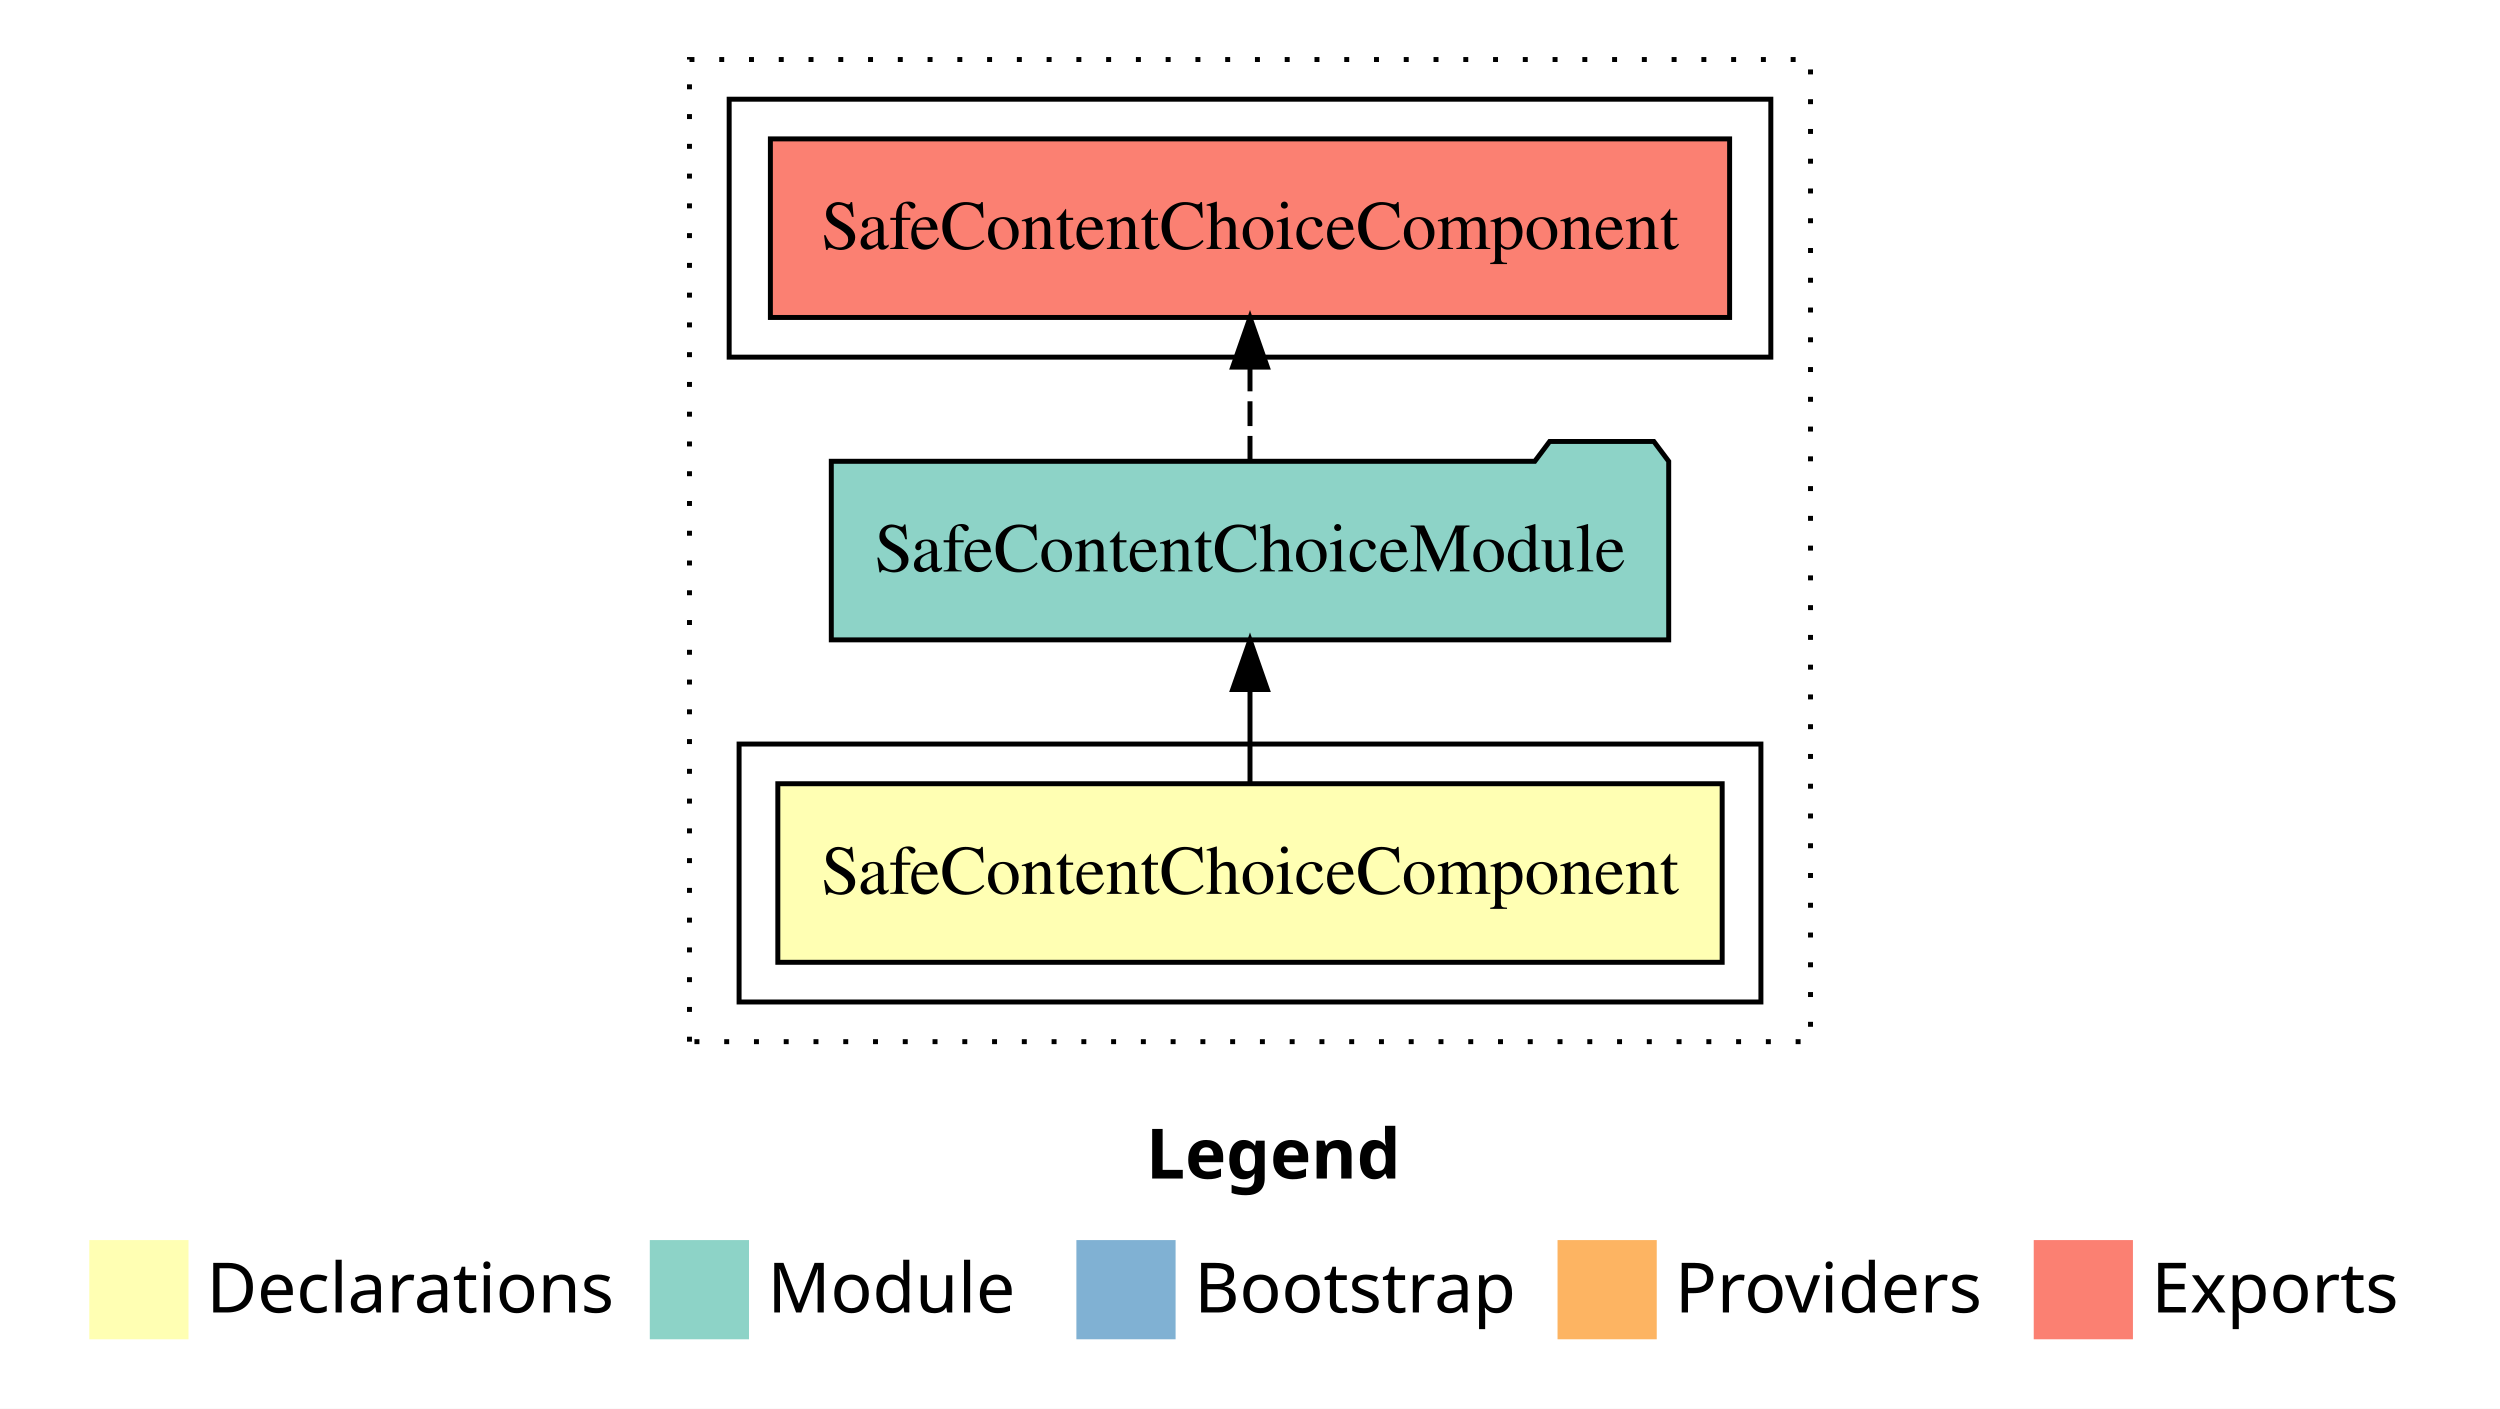
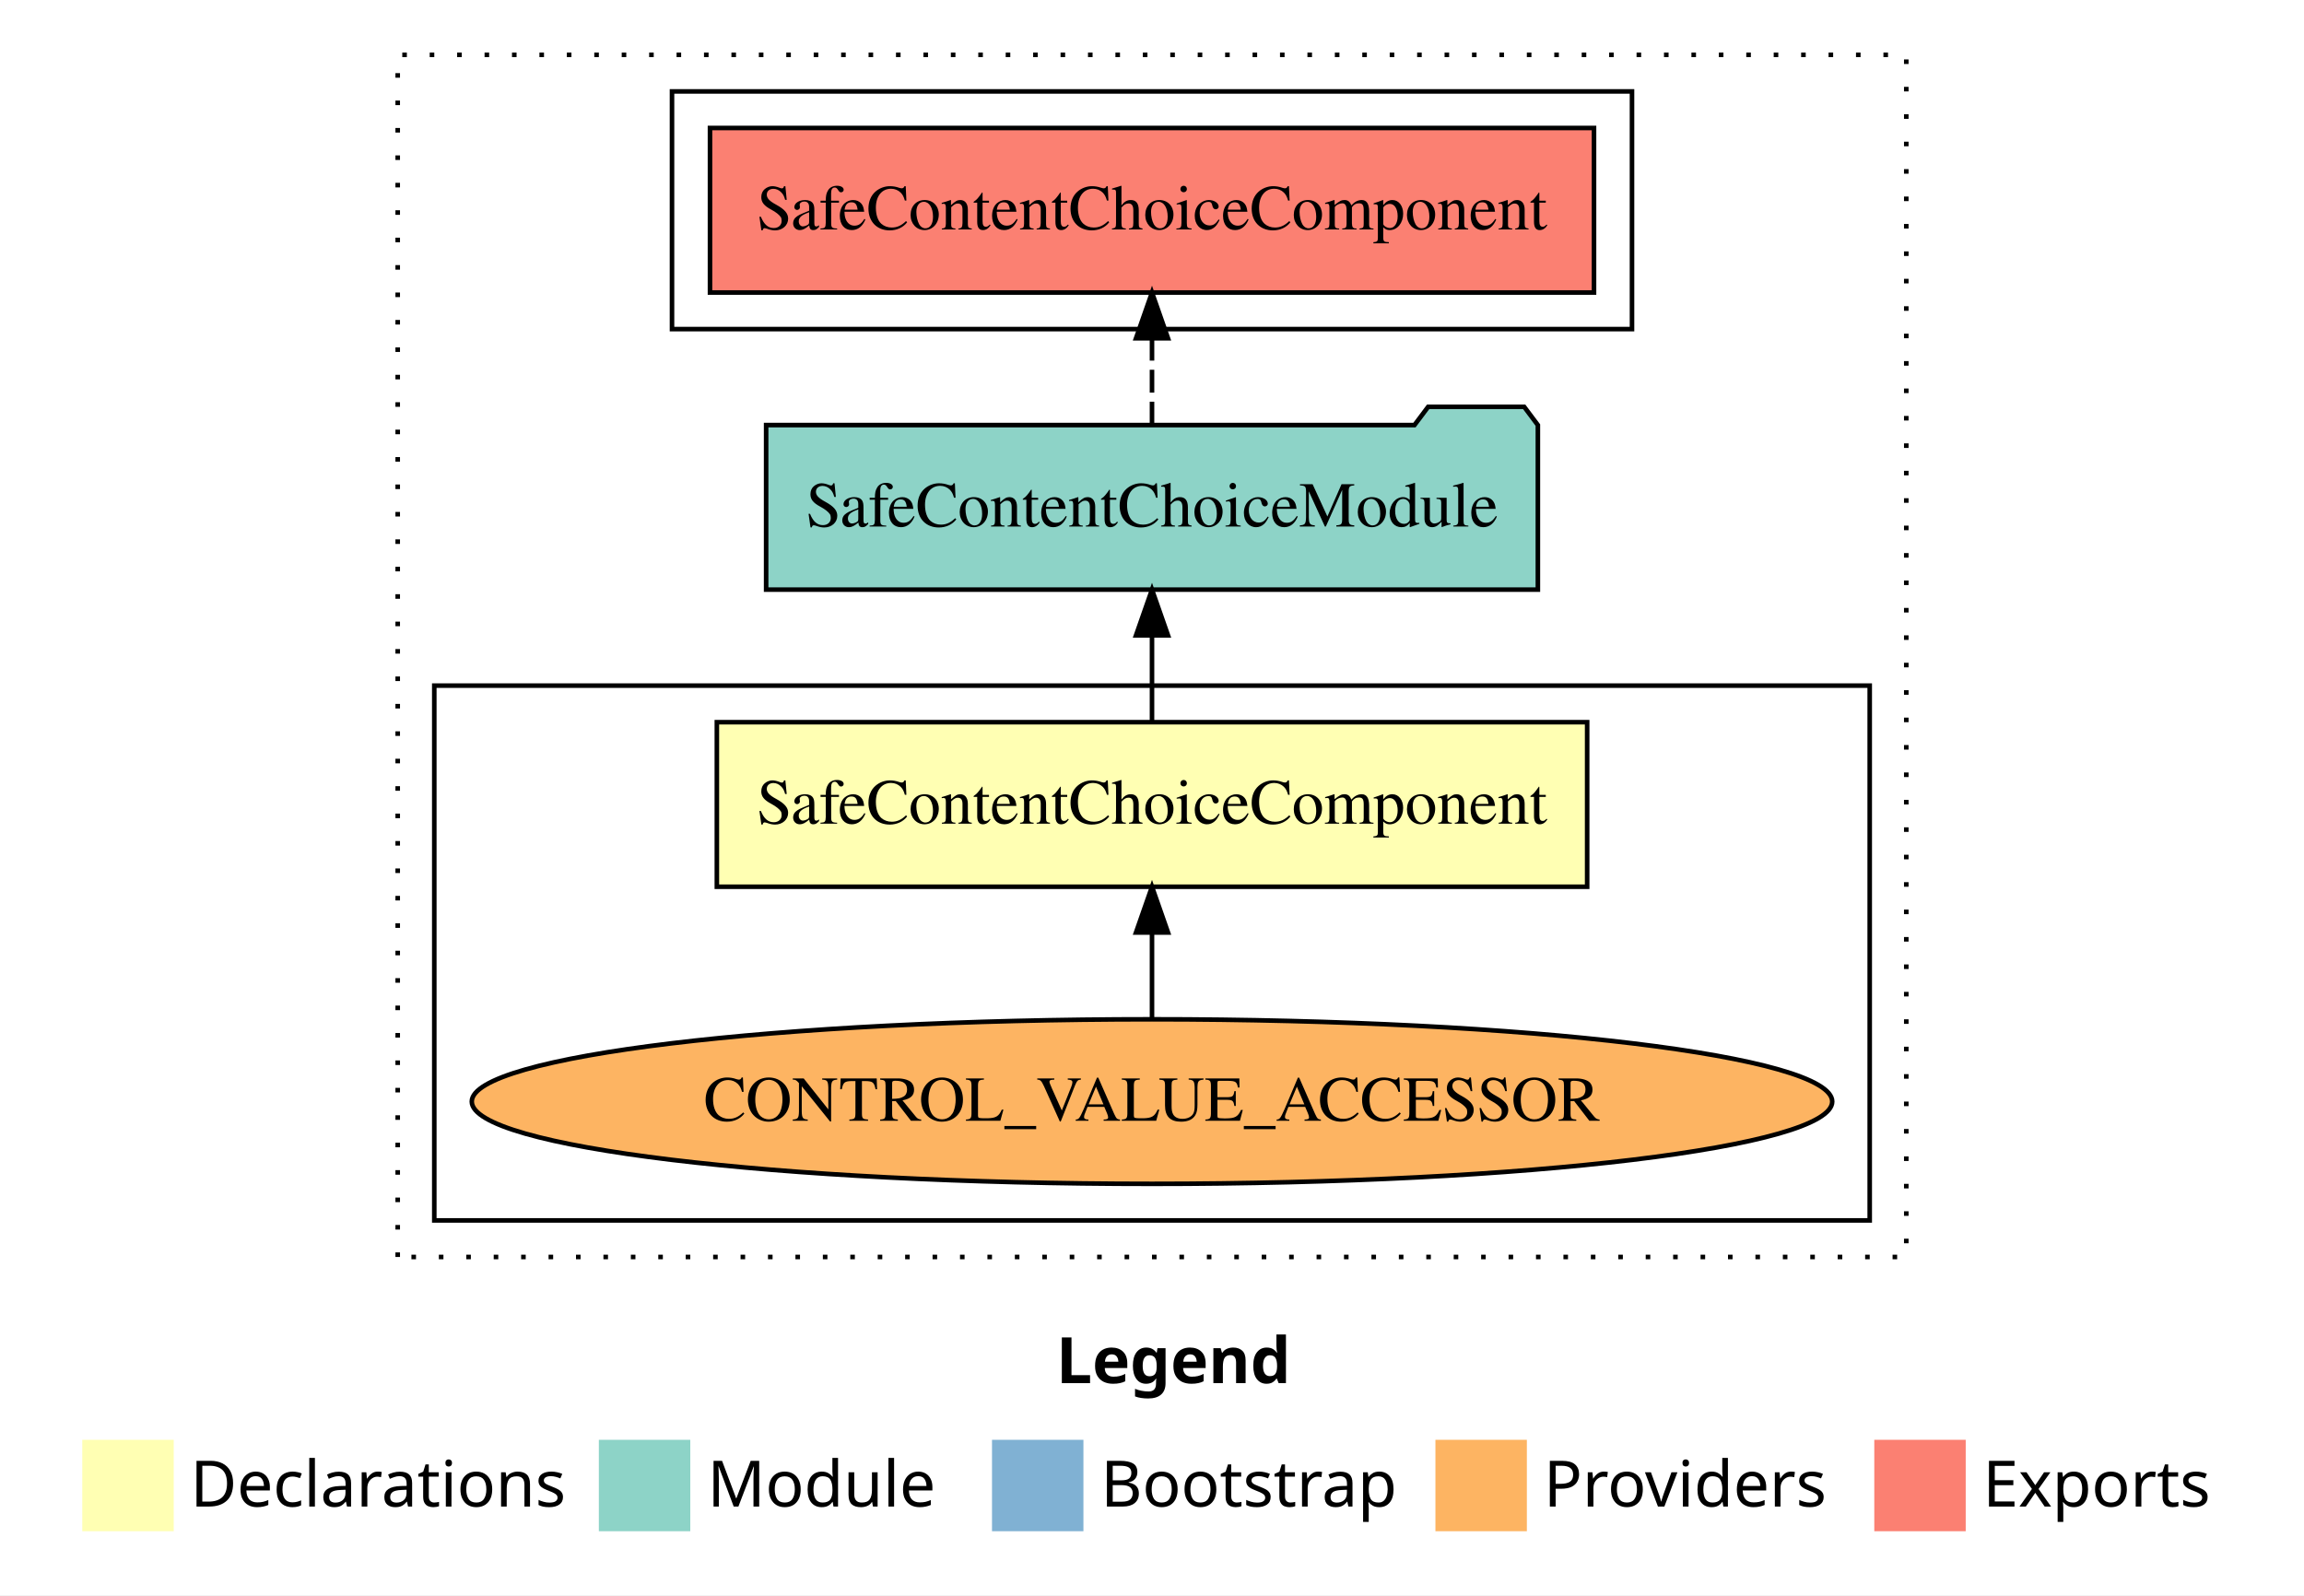
- <svg xmlns="http://www.w3.org/2000/svg" width="504pt" height="284pt" viewBox="0.00 0.00 504.00 284.00">
-   <g id="graph0" class="graph" transform="scale(1 1) rotate(0) translate(4 280)">
-     <polygon fill="white" stroke="transparent" points="-4,4 -4,-280 500,-280 500,4 -4,4" />
+ <svg xmlns="http://www.w3.org/2000/svg" width="504pt" height="349pt" viewBox="0.00 0.00 504.00 349.00">
+   <g id="graph0" class="graph" transform="scale(1 1) rotate(0) translate(4 345)">
+     <polygon fill="white" stroke="transparent" points="-4,4 -4,-345 500,-345 500,4 -4,4" />
    <text text-anchor="start" x="227.01" y="-42.4" font-family="sans-serif" font-weight="bold" font-size="14.00">Legend</text>
    <polygon fill="#ffffb3" stroke="transparent" points="14,-10 14,-30 34,-30 34,-10 14,-10" />
    <text text-anchor="start" x="37.63" y="-15.4" font-family="sans-serif" font-size="14.00">  Declarations</text>
    <polygon fill="#8dd3c7" stroke="transparent" points="127,-10 127,-30 147,-30 147,-10 127,-10" />
    <text text-anchor="start" x="150.73" y="-15.4" font-family="sans-serif" font-size="14.00">  Module</text>
    <polygon fill="#80b1d3" stroke="transparent" points="213,-10 213,-30 233,-30 233,-10 213,-10" />
    <text text-anchor="start" x="236.78" y="-15.4" font-family="sans-serif" font-size="14.00">  Bootstrap</text>
    <polygon fill="#fdb462" stroke="transparent" points="310,-10 310,-30 330,-30 330,-10 310,-10" />
    <text text-anchor="start" x="333.67" y="-15.4" font-family="sans-serif" font-size="14.00">  Providers</text>
    <polygon fill="#fb8072" stroke="transparent" points="406,-10 406,-30 426,-30 426,-10 406,-10" />
    <text text-anchor="start" x="429.73" y="-15.4" font-family="sans-serif" font-size="14.00">  Exports</text>
    <g id="clust1" class="cluster">
-       <polygon fill="none" stroke="black" stroke-dasharray="1,5" points="135,-70 135,-268 361,-268 361,-70 135,-70" />
+       <polygon fill="none" stroke="black" stroke-dasharray="1,5" points="83,-70 83,-333 413,-333 413,-70 83,-70" />
    </g>
-     <g id="clust2" class="cluster">
-       <polygon fill="none" stroke="black" points="145,-78 145,-130 351,-130 351,-78 145,-78" />
+     <g id="clust3" class="cluster">
+       <polygon fill="none" stroke="black" points="91,-78 91,-195 405,-195 405,-78 91,-78" />
    </g>
    <g id="clust5" class="cluster">
-       <polygon fill="none" stroke="black" points="143,-208 143,-260 353,-260 353,-208 143,-208" />
+       <polygon fill="none" stroke="black" points="143,-273 143,-325 353,-325 353,-273 143,-273" />
    </g>
    <g id="node1" class="node">
-       <polygon fill="#ffffb3" stroke="black" points="343.19,-122 152.81,-122 152.81,-86 343.19,-86 343.19,-122" />
-       <text text-anchor="middle" x="248" y="-99.8" font-family="Times,serif" font-size="14.00">SafeContentChoiceComponent</text>
+       <polygon fill="#ffffb3" stroke="black" points="343.19,-187 152.81,-187 152.81,-151 343.19,-151 343.19,-187" />
+       <text text-anchor="middle" x="248" y="-164.8" font-family="Times,serif" font-size="14.00">SafeContentChoiceComponent</text>
    </g>
    <g id="node2" class="node">
-       <polygon fill="#8dd3c7" stroke="black" points="332.41,-187 329.41,-191 308.41,-191 305.41,-187 163.59,-187 163.59,-151 332.41,-151 332.41,-187" />
-       <text text-anchor="middle" x="248" y="-164.8" font-family="Times,serif" font-size="14.00">SafeContentChoiceModule</text>
+       <polygon fill="#8dd3c7" stroke="black" points="332.41,-252 329.41,-256 308.41,-256 305.41,-252 163.59,-252 163.59,-216 332.41,-216 332.41,-252" />
+       <text text-anchor="middle" x="248" y="-229.8" font-family="Times,serif" font-size="14.00">SafeContentChoiceModule</text>
    </g>
    <g id="edge1" class="edge">
+       <path fill="none" stroke="black" d="M248,-187.11C248,-187.11 248,-205.99 248,-205.99" />
+       <polygon fill="black" stroke="black" points="244.5,-205.99 248,-215.99 251.5,-205.99 244.5,-205.99" />
+     </g>
+     <g id="node4" class="node">
+       <polygon fill="#fb8072" stroke="black" points="344.69,-317 151.31,-317 151.31,-281 344.69,-281 344.69,-317" />
+       <text text-anchor="middle" x="248" y="-294.8" font-family="Times,serif" font-size="14.00">SafeContentChoiceComponent </text>
+     </g>
+     <g id="edge3" class="edge">
+       <path fill="none" stroke="black" stroke-dasharray="5,2" d="M248,-252.11C248,-252.11 248,-270.99 248,-270.99" />
+       <polygon fill="black" stroke="black" points="244.5,-270.99 248,-280.99 251.5,-270.99 244.5,-270.99" />
+     </g>
+     <g id="node3" class="node">
+       <ellipse fill="#fdb462" stroke="black" cx="248" cy="-104" rx="148.8" ry="18" />
+       <text text-anchor="middle" x="248" y="-99.8" font-family="Times,serif" font-size="14.00">CONTROL_VALUE_ACCESSOR</text>
+     </g>
+     <g id="edge2" class="edge">
      <path fill="none" stroke="black" d="M248,-122.11C248,-122.11 248,-140.99 248,-140.99" />
      <polygon fill="black" stroke="black" points="244.5,-140.99 248,-150.99 251.5,-140.99 244.5,-140.99" />
    </g>
-     <g id="node3" class="node">
-       <polygon fill="#fb8072" stroke="black" points="344.69,-252 151.31,-252 151.31,-216 344.69,-216 344.69,-252" />
-       <text text-anchor="middle" x="248" y="-229.8" font-family="Times,serif" font-size="14.00">SafeContentChoiceComponent </text>
-     </g>
-     <g id="edge2" class="edge">
-       <path fill="none" stroke="black" stroke-dasharray="5,2" d="M248,-187.11C248,-187.11 248,-205.99 248,-205.99" />
-       <polygon fill="black" stroke="black" points="244.5,-205.99 248,-215.99 251.5,-205.99 244.5,-205.99" />
-     </g>
  </g>
</svg>
